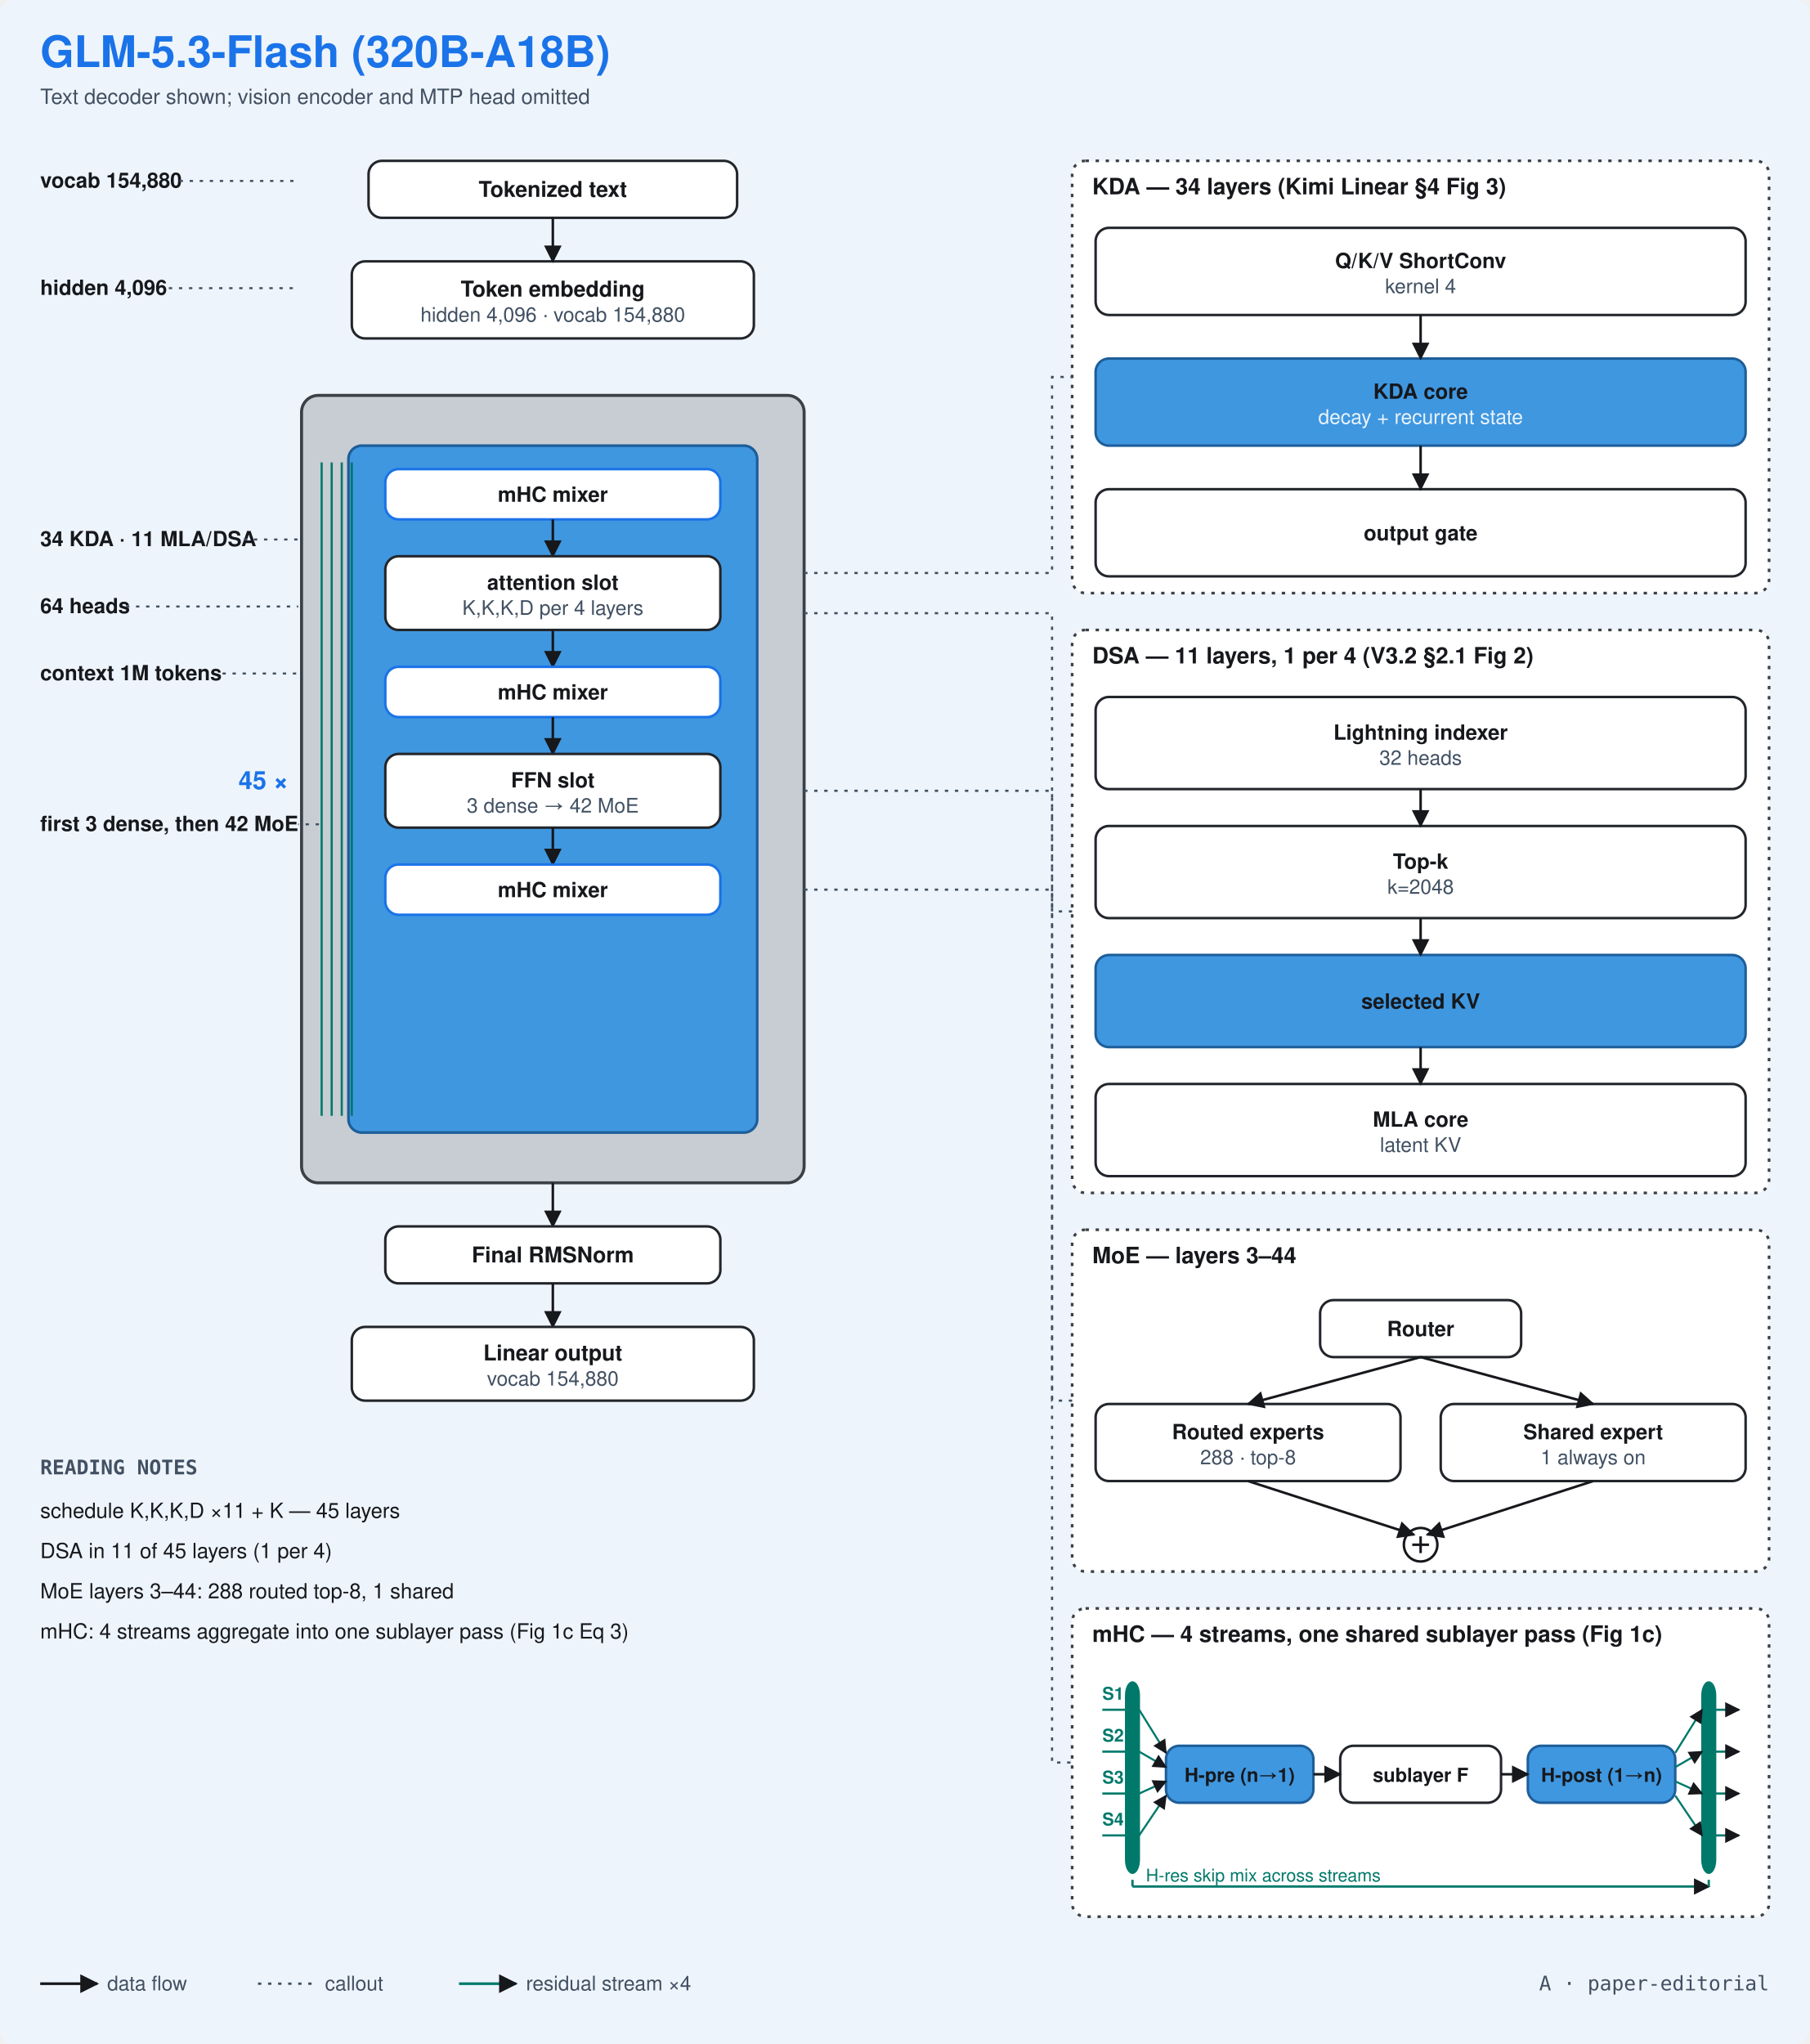
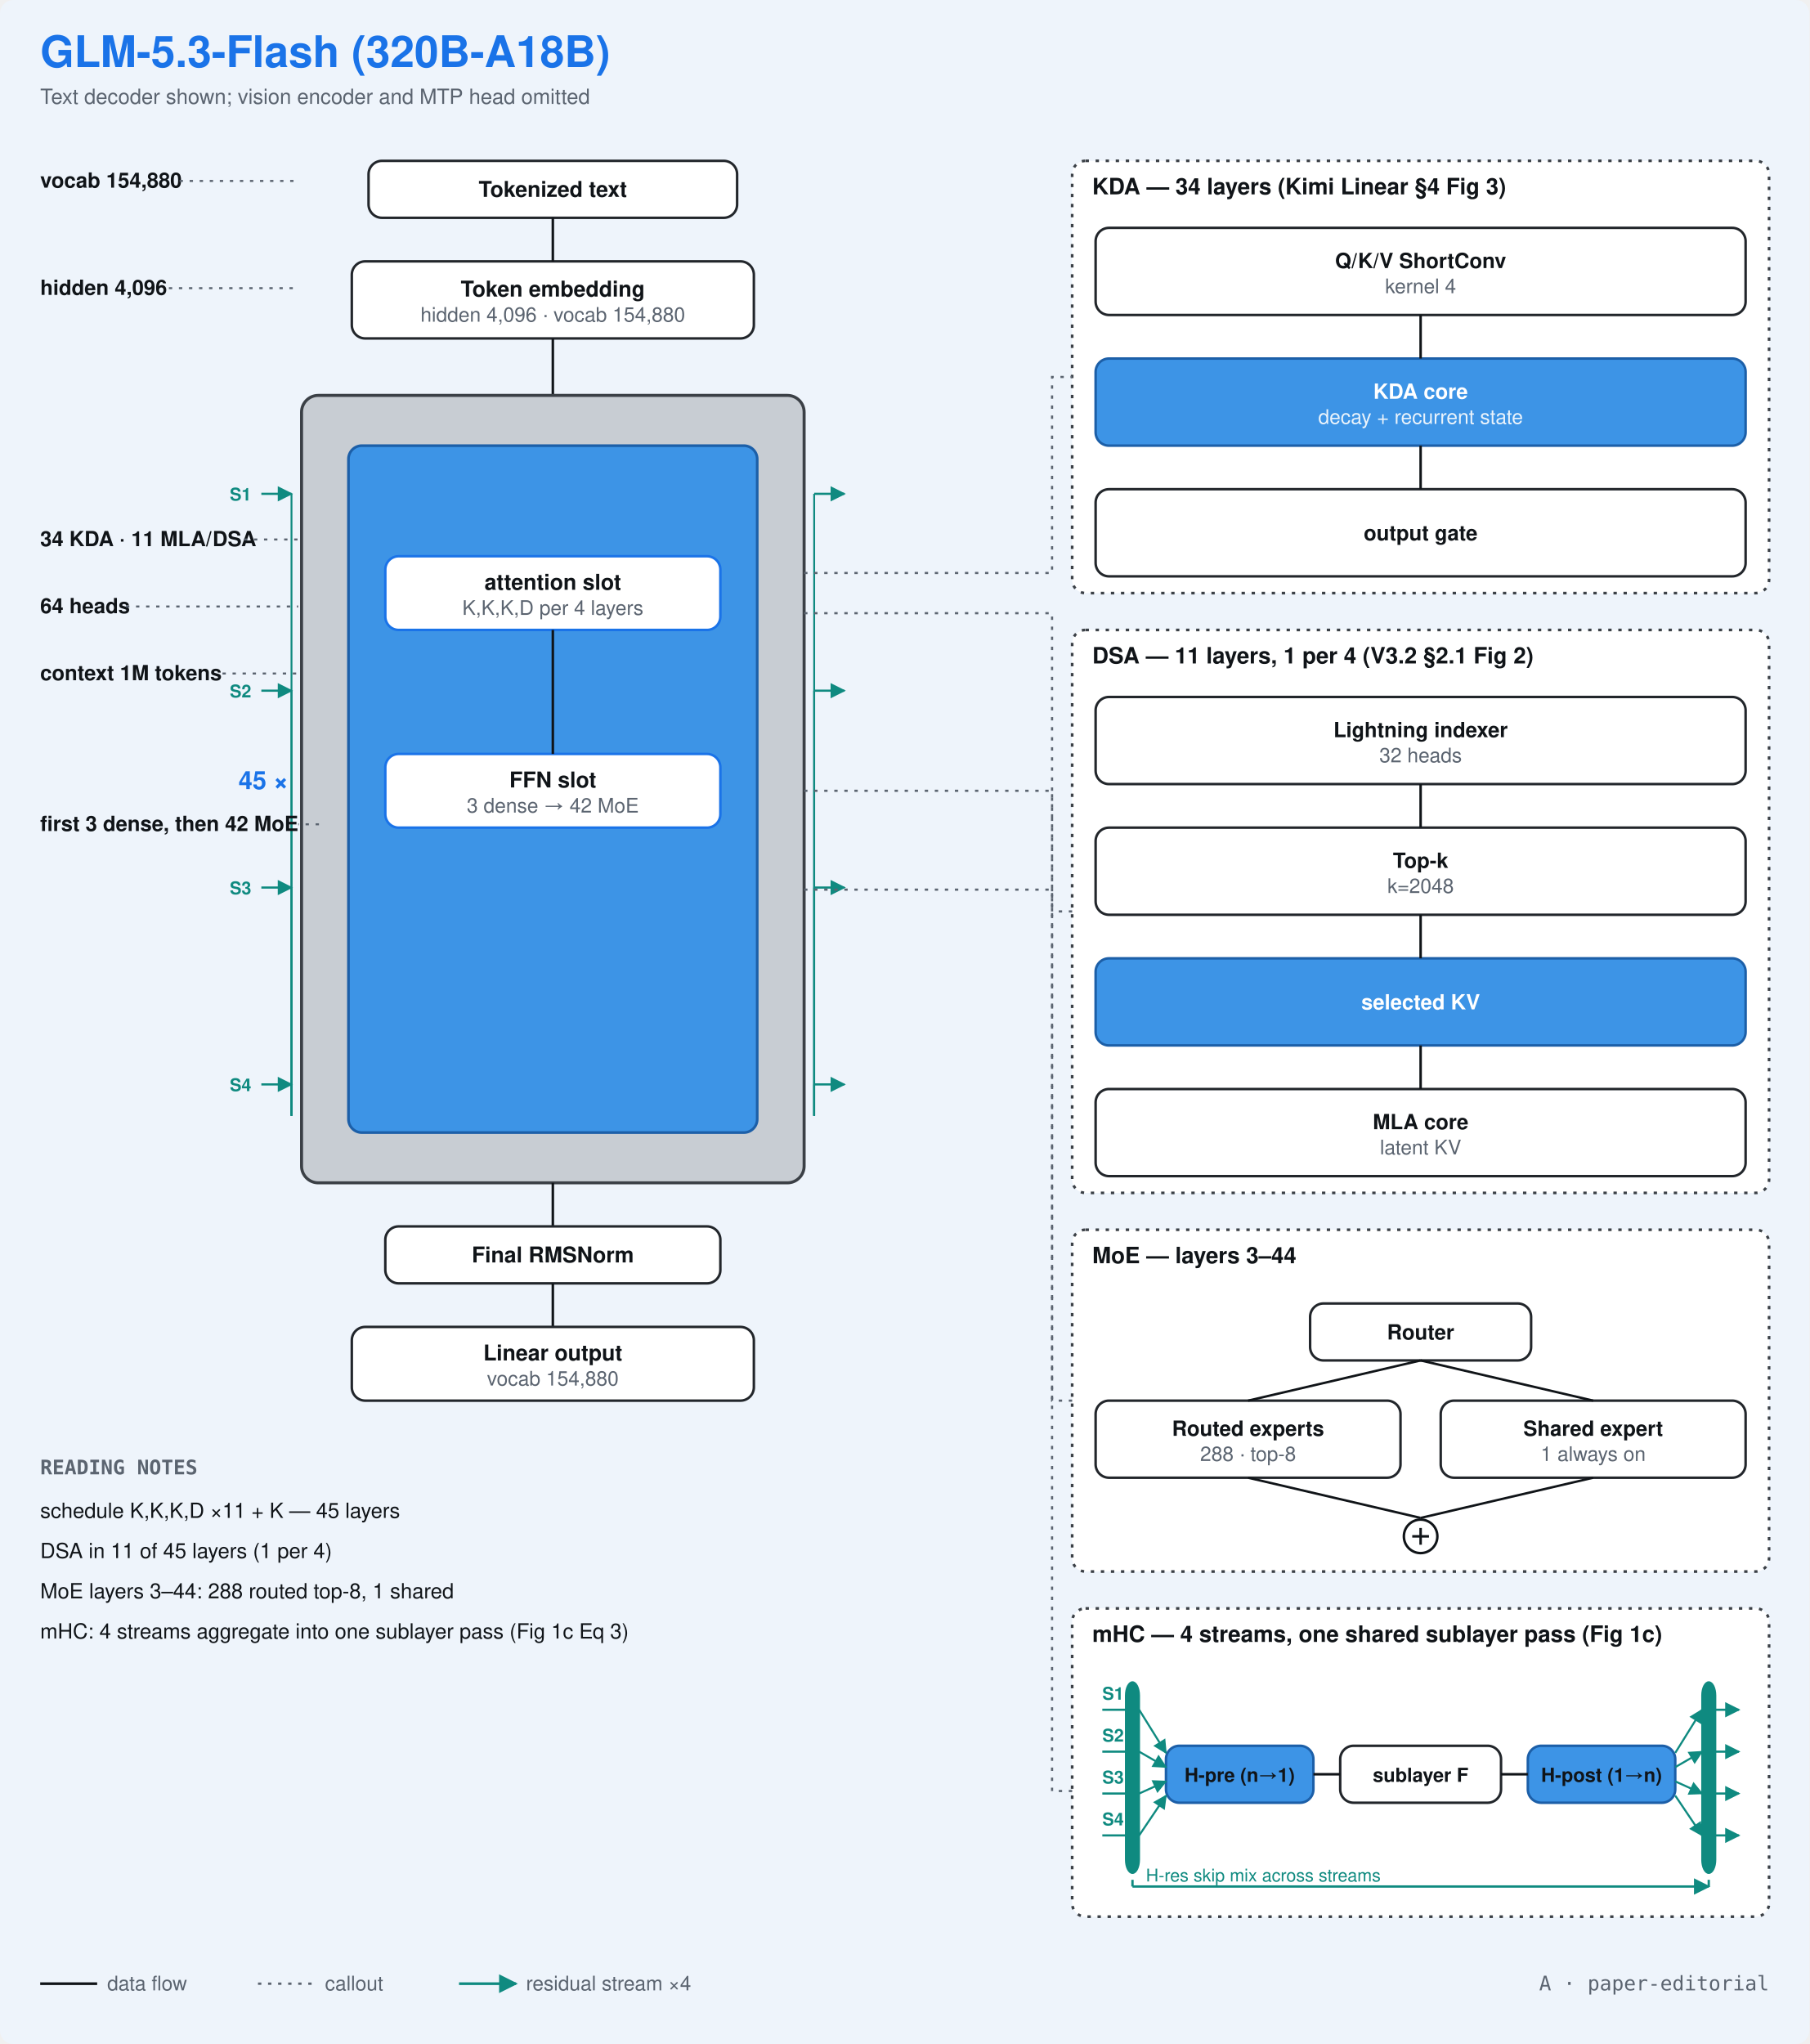
<svg xmlns="http://www.w3.org/2000/svg" viewBox="0 0 1080 1220" font-family="Helvetica, Arial, sans-serif">
  <defs>
    <marker id="ar" viewBox="0 0 10 10" refX="9" refY="5" markerWidth="7" markerHeight="7" orient="auto-start-reverse">
-       <path d="M0,0 L10,5 L0,10 z" fill="#16181c" />
+       <path d="M,0 L10,5 L0,10 z" fill="#101418" />
+     </marker>
+     <marker id="art" viewBox="0 0 10 10" refX="9" refY="5" markerWidth="7" markerHeight="7" orient="auto-start-reverse">
+       <path d="M0,0 L10,5 L0,10 z" fill="#0f8a80" />
    </marker>
  </defs>
  <rect x="0" y="0" width="1080" height="1220" rx="8" fill="#eef4fb" stroke="none" stroke-width="0" />
  <text x="24" y="40" font-size="26" fill="#1a73e8" font-weight="700" text-anchor="start">GLM-5.3-Flash (320B-A18B)</text>
-   <text x="24" y="62" font-size="12.5" fill="#415062" font-weight="400" text-anchor="start">Text decoder shown; vision encoder and MTP head omitted</text>
+   <text x="24" y="62" font-size="12.5" fill="#5b6470" font-weight="400" text-anchor="start">Text decoder shown; vision encoder and MTP head omitted</text>
  <rect x="220" y="96" width="220" height="34" rx="8" fill="#ffffff" stroke="#22262b" stroke-width="1.5" />
-   <text x="330" y="117.5" font-size="13" fill="#16181c" font-weight="600" text-anchor="middle">Tokenized text</text>
+   <text x="330" y="117.5" font-size="13" fill="#101418" font-weight="600" text-anchor="middle">Tokenized text</text>
  <rect x="210" y="156" width="240" height="46" rx="8" fill="#ffffff" stroke="#22262b" stroke-width="1.5" />
-   <text x="330" y="177" font-size="13" fill="#16181c" font-weight="600" text-anchor="middle">Token embedding</text>
-   <text x="330" y="192" font-size="12" fill="#415062" font-weight="400" text-anchor="middle">hidden 4,096 · vocab 154,880</text>
-   <line x1="330" y1="130" x2="330" y2="156" stroke="#16181c" stroke-width="1.5" marker-end="url(#ar)" />
+   <text x="330" y="177" font-size="13" fill="#101418" font-weight="600" text-anchor="middle">Token embedding</text>
+   <text x="330" y="192" font-size="12" fill="#5b6470" font-weight="400" text-anchor="middle">hidden 4,096 · vocab 154,880</text>
+   <line x1="330" y1="130" x2="330" y2="156" stroke="#101418" stroke-width="1.5" marker-end="url(#ar)" />
+   <line x1="330" y1="202" x2="330" y2="236" stroke="#101418" stroke-width="1.5" marker-end="url(#ar)" />
  <rect x="180" y="236" width="300" height="470" rx="10" fill="#c8cdd3" stroke="#3b4046" stroke-width="1.8" />
-   <rect x="208" y="266" width="244" height="410" rx="8" fill="#3f97e0" stroke="#1d5e99" stroke-width="1.6" />
+   <rect x="208" y="266" width="244" height="410" rx="8" fill="#3d94e6" stroke="#1c5fa8" stroke-width="1.6" />
  <text x="172" y="471" font-size="15" fill="#1a73e8" font-weight="700" text-anchor="end">45 ×</text>
-   <rect x="230" y="280" width="200" height="30" rx="8" fill="#ffffff" stroke="#1a73e8" stroke-width="1.5" />
-   <text x="330" y="299.5" font-size="12.5" fill="#16181c" font-weight="600" text-anchor="middle">mHC mixer</text>
-   <line x1="330" y1="310" x2="330" y2="332" stroke="#16181c" stroke-width="1.5" marker-end="url(#ar)" />
-   <rect x="230" y="332" width="200" height="44" rx="8" fill="#ffffff" stroke="#22262b" stroke-width="1.5" />
-   <text x="330" y="352" font-size="12.5" fill="#16181c" font-weight="600" text-anchor="middle">attention slot</text>
-   <text x="330" y="367" font-size="12" fill="#415062" font-weight="400" text-anchor="middle">K,K,K,D per 4 layers</text>
-   <line x1="330" y1="376" x2="330" y2="398" stroke="#16181c" stroke-width="1.5" marker-end="url(#ar)" />
-   <rect x="230" y="398" width="200" height="30" rx="8" fill="#ffffff" stroke="#1a73e8" stroke-width="1.5" />
-   <text x="330" y="417.5" font-size="12.5" fill="#16181c" font-weight="600" text-anchor="middle">mHC mixer</text>
-   <line x1="330" y1="428" x2="330" y2="450" stroke="#16181c" stroke-width="1.5" marker-end="url(#ar)" />
-   <rect x="230" y="450" width="200" height="44" rx="8" fill="#ffffff" stroke="#22262b" stroke-width="1.5" />
-   <text x="330" y="470" font-size="12.5" fill="#16181c" font-weight="600" text-anchor="middle">FFN slot</text>
-   <text x="330" y="485" font-size="12" fill="#415062" font-weight="400" text-anchor="middle">3 dense → 42 MoE</text>
-   <line x1="330" y1="494" x2="330" y2="516" stroke="#16181c" stroke-width="1.5" marker-end="url(#ar)" />
-   <rect x="230" y="516" width="200" height="30" rx="8" fill="#ffffff" stroke="#1a73e8" stroke-width="1.5" />
-   <text x="330" y="535.5" font-size="12.5" fill="#16181c" font-weight="600" text-anchor="middle">mHC mixer</text>
-   <line x1="192" y1="276" x2="192" y2="666" stroke="#00796b" stroke-width="1.3" />
-   <line x1="198" y1="276" x2="198" y2="666" stroke="#00796b" stroke-width="1.3" />
-   <line x1="204" y1="276" x2="204" y2="666" stroke="#00796b" stroke-width="1.3" />
-   <line x1="210" y1="276" x2="210" y2="666" stroke="#00796b" stroke-width="1.3" />
-   <line x1="330" y1="706" x2="330" y2="732" stroke="#16181c" stroke-width="1.5" marker-end="url(#ar)" />
+   <rect x="230" y="332" width="200" height="44" rx="8" fill="#ffffff" stroke="#1a73e8" stroke-width="1.5" />
+   <text x="330" y="352" font-size="13" fill="#101418" font-weight="600" text-anchor="middle">attention slot</text>
+   <text x="330" y="367" font-size="12" fill="#5b6470" font-weight="400" text-anchor="middle">K,K,K,D per 4 layers</text>
+   <rect x="230" y="450" width="200" height="44" rx="8" fill="#ffffff" stroke="#1a73e8" stroke-width="1.5" />
+   <text x="330" y="470" font-size="13" fill="#101418" font-weight="600" text-anchor="middle">FFN slot</text>
+   <text x="330" y="485" font-size="12" fill="#5b6470" font-weight="400" text-anchor="middle">3 dense → 42 MoE</text>
+   <line x1="330" y1="376" x2="330" y2="450" stroke="#101418" stroke-width="1.5" marker-end="url(#ar)" />
+   <line x1="330" y1="706" x2="330" y2="732" stroke="#101418" stroke-width="1.5" marker-end="url(#ar)" />
  <rect x="230" y="732" width="200" height="34" rx="8" fill="#ffffff" stroke="#22262b" stroke-width="1.5" />
-   <text x="330" y="753.5" font-size="13" fill="#16181c" font-weight="600" text-anchor="middle">Final RMSNorm</text>
-   <line x1="330" y1="766" x2="330" y2="792" stroke="#16181c" stroke-width="1.5" marker-end="url(#ar)" />
+   <text x="330" y="753.5" font-size="13" fill="#101418" font-weight="600" text-anchor="middle">Final RMSNorm</text>
+   <line x1="330" y1="766" x2="330" y2="792" stroke="#101418" stroke-width="1.5" marker-end="url(#ar)" />
  <rect x="210" y="792" width="240" height="44" rx="8" fill="#ffffff" stroke="#22262b" stroke-width="1.5" />
-   <text x="330" y="812" font-size="13" fill="#16181c" font-weight="600" text-anchor="middle">Linear output</text>
-   <text x="330" y="827" font-size="12" fill="#415062" font-weight="400" text-anchor="middle">vocab 154,880</text>
+   <text x="330" y="812" font-size="13" fill="#101418" font-weight="600" text-anchor="middle">Linear output</text>
+   <text x="330" y="827" font-size="12" fill="#5b6470" font-weight="400" text-anchor="middle">vocab 154,880</text>
+   <line x1="156" y1="294.75" x2="174" y2="294.75" stroke="#0f8a80" stroke-width="1.3" marker-end="url(#art)" />
+   <text x="150" y="298.75" font-size="10.5" fill="#0f8a80" font-weight="600" text-anchor="end">S1</text>
+   <line x1="486" y1="294.75" x2="504" y2="294.75" stroke="#0f8a80" stroke-width="1.3" marker-end="url(#art)" />
+   <line x1="174" y1="294.75" x2="174" y2="666" stroke="#0f8a80" stroke-width="1.1" />
+   <line x1="486" y1="294.75" x2="486" y2="666" stroke="#0f8a80" stroke-width="1.1" />
+   <line x1="156" y1="412.25" x2="174" y2="412.25" stroke="#0f8a80" stroke-width="1.3" marker-end="url(#art)" />
+   <text x="150" y="416.25" font-size="10.5" fill="#0f8a80" font-weight="600" text-anchor="end">S2</text>
+   <line x1="486" y1="412.25" x2="504" y2="412.25" stroke="#0f8a80" stroke-width="1.3" marker-end="url(#art)" />
+   <line x1="174" y1="412.25" x2="174" y2="666" stroke="#0f8a80" stroke-width="1.1" />
+   <line x1="486" y1="412.25" x2="486" y2="666" stroke="#0f8a80" stroke-width="1.1" />
+   <line x1="156" y1="529.75" x2="174" y2="529.75" stroke="#0f8a80" stroke-width="1.3" marker-end="url(#art)" />
+   <text x="150" y="533.75" font-size="10.5" fill="#0f8a80" font-weight="600" text-anchor="end">S3</text>
+   <line x1="486" y1="529.75" x2="504" y2="529.75" stroke="#0f8a80" stroke-width="1.3" marker-end="url(#art)" />
+   <line x1="174" y1="529.75" x2="174" y2="666" stroke="#0f8a80" stroke-width="1.1" />
+   <line x1="486" y1="529.75" x2="486" y2="666" stroke="#0f8a80" stroke-width="1.1" />
+   <line x1="156" y1="647.25" x2="174" y2="647.25" stroke="#0f8a80" stroke-width="1.3" marker-end="url(#art)" />
+   <text x="150" y="651.25" font-size="10.5" fill="#0f8a80" font-weight="600" text-anchor="end">S4</text>
+   <line x1="486" y1="647.25" x2="504" y2="647.25" stroke="#0f8a80" stroke-width="1.3" marker-end="url(#art)" />
+   <line x1="174" y1="647.25" x2="174" y2="666" stroke="#0f8a80" stroke-width="1.1" />
+   <line x1="486" y1="647.25" x2="486" y2="666" stroke="#0f8a80" stroke-width="1.1" />
  <rect x="640" y="96" width="416" height="258" rx="8" fill="#ffffff" stroke="#3b4046" stroke-width="1.6" stroke-dasharray="2 4" />
-   <text x="652" y="116" font-size="13.5" fill="#16181c" font-weight="700" text-anchor="start">KDA — 34 layers (Kimi Linear §4 Fig 3)</text>
+   <text x="652" y="116" font-size="13.5" fill="#101418" font-weight="700" text-anchor="start">KDA — 34 layers (Kimi Linear §4 Fig 3)</text>
  <rect x="654" y="136" width="388" height="52" rx="8" fill="#ffffff" stroke="#22262b" stroke-width="1.5" />
-   <text x="848" y="160" font-size="12.5" fill="#16181c" font-weight="600" text-anchor="middle">Q/K/V ShortConv</text>
-   <text x="848" y="175" font-size="12" fill="#415062" font-weight="400" text-anchor="middle">kernel 4</text>
-   <rect x="654" y="214" width="388" height="52" rx="8" fill="#3f97e0" stroke="#1d5e99" stroke-width="1.5" />
-   <text x="848" y="238" font-size="12.5" fill="#16181c" font-weight="600" text-anchor="middle">KDA core</text>
+   <text x="848" y="160" font-size="12.5" fill="#101418" font-weight="600" text-anchor="middle">Q/K/V ShortConv</text>
+   <text x="848" y="175" font-size="12" fill="#5b6470" font-weight="400" text-anchor="middle">kernel 4</text>
+   <rect x="654" y="214" width="388" height="52" rx="8" fill="#3d94e6" stroke="#1c5fa8" stroke-width="1.5" />
+   <text x="848" y="238" font-size="12.5" fill="#ffffff" font-weight="600" text-anchor="middle">KDA core</text>
  <text x="848" y="253" font-size="12" fill="#eaf3fb" font-weight="400" text-anchor="middle">decay + recurrent state</text>
  <rect x="654" y="292" width="388" height="52" rx="8" fill="#ffffff" stroke="#22262b" stroke-width="1.5" />
-   <text x="848" y="322.5" font-size="12.5" fill="#16181c" font-weight="600" text-anchor="middle">output gate</text>
-   <line x1="848" y1="188" x2="848" y2="214" stroke="#16181c" stroke-width="1.5" marker-end="url(#ar)" />
-   <line x1="848" y1="266" x2="848" y2="292" stroke="#16181c" stroke-width="1.5" marker-end="url(#ar)" />
-   <polyline points="480,342 628,342 628,225 640,225" fill="none" stroke="#415062" stroke-width="1.3" stroke-dasharray="2 4" />
+   <text x="848" y="322.5" font-size="12.5" fill="#101418" font-weight="600" text-anchor="middle">output gate</text>
+   <line x1="848" y1="188" x2="848" y2="214" stroke="#101418" stroke-width="1.5" marker-end="url(#ar)" />
+   <line x1="848" y1="266" x2="848" y2="292" stroke="#101418" stroke-width="1.5" marker-end="url(#ar)" />
+   <polyline points="480,342 628,342 628,225 640,225" fill="none" stroke="#5b6470" stroke-width="1.3" stroke-dasharray="2 4" />
  <rect x="640" y="376" width="416" height="336" rx="8" fill="#ffffff" stroke="#3b4046" stroke-width="1.6" stroke-dasharray="2 4" />
-   <text x="652" y="396" font-size="13.5" fill="#16181c" font-weight="700" text-anchor="start">DSA — 11 layers, 1 per 4 (V3.2 §2.1 Fig 2)</text>
-   <rect x="654" y="416" width="388" height="55" rx="8" fill="#ffffff" stroke="#22262b" stroke-width="1.5" />
-   <text x="848" y="441.5" font-size="12.5" fill="#16181c" font-weight="600" text-anchor="middle">Lightning indexer</text>
-   <text x="848" y="456.5" font-size="12" fill="#415062" font-weight="400" text-anchor="middle">32 heads</text>
-   <rect x="654" y="493" width="388" height="55" rx="8" fill="#ffffff" stroke="#22262b" stroke-width="1.5" />
-   <text x="848" y="518.5" font-size="12.5" fill="#16181c" font-weight="600" text-anchor="middle">Top-k</text>
-   <text x="848" y="533.5" font-size="12" fill="#415062" font-weight="400" text-anchor="middle">k=2048</text>
-   <rect x="654" y="570" width="388" height="55" rx="8" fill="#3f97e0" stroke="#1d5e99" stroke-width="1.5" />
-   <text x="848" y="602" font-size="12.5" fill="#16181c" font-weight="600" text-anchor="middle">selected KV</text>
-   <rect x="654" y="647" width="388" height="55" rx="8" fill="#ffffff" stroke="#22262b" stroke-width="1.5" />
-   <text x="848" y="672.5" font-size="12.5" fill="#16181c" font-weight="600" text-anchor="middle">MLA core</text>
-   <text x="848" y="687.5" font-size="12" fill="#415062" font-weight="400" text-anchor="middle">latent KV</text>
-   <line x1="848" y1="471" x2="848" y2="493" stroke="#16181c" stroke-width="1.5" marker-end="url(#ar)" />
-   <line x1="848" y1="548" x2="848" y2="570" stroke="#16181c" stroke-width="1.5" marker-end="url(#ar)" />
-   <line x1="848" y1="625" x2="848" y2="647" stroke="#16181c" stroke-width="1.5" marker-end="url(#ar)" />
-   <polyline points="480,366 628,366 628,544 640,544" fill="none" stroke="#415062" stroke-width="1.3" stroke-dasharray="2 4" />
+   <text x="652" y="396" font-size="13.5" fill="#101418" font-weight="700" text-anchor="start">DSA — 11 layers, 1 per 4 (V3.2 §2.1 Fig 2)</text>
+   <rect x="654" y="416" width="388" height="52" rx="8" fill="#ffffff" stroke="#22262b" stroke-width="1.5" />
+   <text x="848" y="440" font-size="12.5" fill="#101418" font-weight="600" text-anchor="middle">Lightning indexer</text>
+   <text x="848" y="455" font-size="12" fill="#5b6470" font-weight="400" text-anchor="middle">32 heads</text>
+   <rect x="654" y="494" width="388" height="52" rx="8" fill="#ffffff" stroke="#22262b" stroke-width="1.5" />
+   <text x="848" y="518" font-size="12.5" fill="#101418" font-weight="600" text-anchor="middle">Top-k</text>
+   <text x="848" y="533" font-size="12" fill="#5b6470" font-weight="400" text-anchor="middle">k=2048</text>
+   <rect x="654" y="572" width="388" height="52" rx="8" fill="#3d94e6" stroke="#1c5fa8" stroke-width="1.5" />
+   <text x="848" y="602.5" font-size="12.5" fill="#ffffff" font-weight="600" text-anchor="middle">selected KV</text>
+   <rect x="654" y="650" width="388" height="52" rx="8" fill="#ffffff" stroke="#22262b" stroke-width="1.5" />
+   <text x="848" y="674" font-size="12.5" fill="#101418" font-weight="600" text-anchor="middle">MLA core</text>
+   <text x="848" y="689" font-size="12" fill="#5b6470" font-weight="400" text-anchor="middle">latent KV</text>
+   <line x1="848" y1="468" x2="848" y2="494" stroke="#101418" stroke-width="1.5" marker-end="url(#ar)" />
+   <line x1="848" y1="546" x2="848" y2="572" stroke="#101418" stroke-width="1.5" marker-end="url(#ar)" />
+   <line x1="848" y1="624" x2="848" y2="650" stroke="#101418" stroke-width="1.5" marker-end="url(#ar)" />
+   <polyline points="480,366 628,366 628,544 640,544" fill="none" stroke="#5b6470" stroke-width="1.3" stroke-dasharray="2 4" />
  <rect x="640" y="734" width="416" height="204" rx="8" fill="#ffffff" stroke="#3b4046" stroke-width="1.6" stroke-dasharray="2 4" />
-   <text x="652" y="754" font-size="13.5" fill="#16181c" font-weight="700" text-anchor="start">MoE — layers 3–44</text>
-   <rect x="788" y="776" width="120" height="34" rx="8" fill="#ffffff" stroke="#22262b" stroke-width="1.5" />
-   <text x="848" y="797.5" font-size="12.5" fill="#16181c" font-weight="600" text-anchor="middle">Router</text>
-   <rect x="654" y="838" width="182" height="46" rx="8" fill="#ffffff" stroke="#22262b" stroke-width="1.5" />
-   <text x="745" y="859" font-size="12.5" fill="#16181c" font-weight="600" text-anchor="middle">Routed experts</text>
-   <text x="745" y="874" font-size="12" fill="#415062" font-weight="400" text-anchor="middle">288 · top-8</text>
-   <rect x="860" y="838" width="182" height="46" rx="8" fill="#ffffff" stroke="#22262b" stroke-width="1.5" />
-   <text x="951" y="859" font-size="12.5" fill="#16181c" font-weight="600" text-anchor="middle">Shared expert</text>
-   <text x="951" y="874" font-size="12" fill="#415062" font-weight="400" text-anchor="middle">1 always on</text>
-   <circle cx="848" cy="922" r="10" fill="#ffffff" stroke="#16181c" stroke-width="1.5" />
-   <line x1="843" y1="922" x2="853" y2="922" stroke="#16181c" stroke-width="1.5" />
-   <line x1="848" y1="917" x2="848" y2="927" stroke="#16181c" stroke-width="1.5" />
-   <line x1="848" y1="810" x2="745" y2="838" stroke="#16181c" stroke-width="1.5" marker-end="url(#ar)" />
-   <line x1="848" y1="810" x2="951" y2="838" stroke="#16181c" stroke-width="1.5" marker-end="url(#ar)" />
-   <line x1="745" y1="884" x2="844" y2="916" stroke="#16181c" stroke-width="1.5" marker-end="url(#ar)" />
-   <line x1="951" y1="884" x2="852" y2="916" stroke="#16181c" stroke-width="1.5" marker-end="url(#ar)" />
-   <polyline points="480,472 628,472 628,836 640,836" fill="none" stroke="#415062" stroke-width="1.3" stroke-dasharray="2 4" />
+   <text x="652" y="754" font-size="13.5" fill="#101418" font-weight="700" text-anchor="start">MoE — layers 3–44</text>
+   <rect x="782.04" y="778" width="131.92" height="34" rx="8" fill="#ffffff" stroke="#22262b" stroke-width="1.5" />
+   <text x="848" y="799.5" font-size="12.5" fill="#101418" font-weight="600" text-anchor="middle">Router</text>
+   <rect x="654" y="836" width="182" height="46" rx="8" fill="#ffffff" stroke="#22262b" stroke-width="1.5" />
+   <text x="745" y="857" font-size="12.5" fill="#101418" font-weight="600" text-anchor="middle">Routed experts</text>
+   <text x="745" y="872" font-size="12" fill="#5b6470" font-weight="400" text-anchor="middle">288 · top-8</text>
+   <rect x="860" y="836" width="182" height="46" rx="8" fill="#ffffff" stroke="#22262b" stroke-width="1.5" />
+   <text x="951" y="857" font-size="12.5" fill="#101418" font-weight="600" text-anchor="middle">Shared expert</text>
+   <text x="951" y="872" font-size="12" fill="#5b6470" font-weight="400" text-anchor="middle">1 always on</text>
+   <circle cx="848" cy="917" r="10" fill="#ffffff" stroke="#101418" stroke-width="1.5" />
+   <line x1="843" y1="917" x2="853" y2="917" stroke="#101418" stroke-width="1.5" />
+   <line x1="848" y1="912" x2="848" y2="922" stroke="#101418" stroke-width="1.5" />
+   <line x1="848" y1="812" x2="745" y2="836" stroke="#101418" stroke-width="1.4" marker-end="url(#ar)" />
+   <line x1="848" y1="812" x2="951" y2="836" stroke="#101418" stroke-width="1.4" marker-end="url(#ar)" />
+   <line x1="745" y1="882" x2="848" y2="906" stroke="#101418" stroke-width="1.4" marker-end="url(#ar)" />
+   <line x1="951" y1="882" x2="848" y2="906" stroke="#101418" stroke-width="1.4" marker-end="url(#ar)" />
+   <polyline points="480,472 628,472 628,836 640,836" fill="none" stroke="#5b6470" stroke-width="1.3" stroke-dasharray="2 4" />
  <rect x="640" y="960" width="416" height="184" rx="8" fill="#ffffff" stroke="#3b4046" stroke-width="1.6" stroke-dasharray="2 4" />
-   <text x="652" y="980" font-size="13.5" fill="#16181c" font-weight="700" text-anchor="start">mHC — 4 streams, one shared sublayer pass (Fig 1c)</text>
-   <rect x="672" y="1004" width="8" height="114" rx="8" fill="#00796b" stroke="#00796b" stroke-width="1" />
-   <rect x="1016" y="1004" width="8" height="114" rx="8" fill="#00796b" stroke="#00796b" stroke-width="1" />
-   <line x1="676" y1="1122" x2="676" y2="1126" stroke="#00796b" stroke-width="1.4" />
-   <line x1="676" y1="1126" x2="1020" y2="1126" stroke="#00796b" stroke-width="1.4" marker-end="url(#ar)" />
-   <line x1="1020" y1="1126" x2="1020" y2="1122" stroke="#00796b" stroke-width="1.4" />
-   <text x="684" y="1123" font-size="10.5" fill="#00796b" font-weight="400" text-anchor="start">H-res skip mix across streams</text>
-   <rect x="696" y="1042" width="88" height="34" rx="8" fill="#3f97e0" stroke="#1d5e99" stroke-width="1.5" />
-   <text x="740" y="1063.5" font-size="11.5" fill="#16181c" font-weight="600" text-anchor="middle">H-pre (n→1)</text>
+   <text x="652" y="980" font-size="13.5" fill="#101418" font-weight="700" text-anchor="start">mHC — 4 streams, one shared sublayer pass (Fig 1c)</text>
+   <rect x="672" y="1004" width="8" height="114" rx="8" fill="#0f8a80" stroke="#0f8a80" stroke-width="1" />
+   <rect x="1016" y="1004" width="8" height="114" rx="8" fill="#0f8a80" stroke="#0f8a80" stroke-width="1" />
+   <line x1="676" y1="1122" x2="676" y2="1126" stroke="#0f8a80" stroke-width="1.4" />
+   <line x1="676" y1="1126" x2="1020" y2="1126" stroke="#0f8a80" stroke-width="1.4" marker-end="url(#art)" />
+   <line x1="1020" y1="1126" x2="1020" y2="1122" stroke="#0f8a80" stroke-width="1.4" />
+   <text x="684" y="1123" font-size="10.5" fill="#0f8a80" font-weight="400" text-anchor="start">H-res skip mix across streams</text>
+   <rect x="696" y="1042" width="88" height="34" rx="8" fill="#3d94e6" stroke="#1c5fa8" stroke-width="1.5" />
+   <text x="740" y="1063.5" font-size="11.5" fill="#101418" font-weight="600" text-anchor="middle">H-pre (n→1)</text>
  <rect x="800" y="1042" width="96" height="34" rx="8" fill="#ffffff" stroke="#22262b" stroke-width="1.5" />
-   <text x="848" y="1063.5" font-size="11.5" fill="#16181c" font-weight="600" text-anchor="middle">sublayer F</text>
-   <rect x="912" y="1042" width="88" height="34" rx="8" fill="#3f97e0" stroke="#1d5e99" stroke-width="1.5" />
-   <text x="956" y="1063.5" font-size="11.5" fill="#16181c" font-weight="600" text-anchor="middle">H-post (1→n)</text>
-   <line x1="784" y1="1059" x2="800" y2="1059" stroke="#16181c" stroke-width="1.5" marker-end="url(#ar)" />
-   <line x1="896" y1="1059" x2="912" y2="1059" stroke="#16181c" stroke-width="1.5" marker-end="url(#ar)" />
-   <text x="658" y="1014.5" font-size="10.5" fill="#00796b" font-weight="600" text-anchor="start">S1</text>
-   <line x1="658" y1="1020.5" x2="672" y2="1020.5" stroke="#00796b" stroke-width="1.3" />
-   <line x1="680" y1="1020.5" x2="696" y2="1046.25" stroke="#00796b" stroke-width="1.2" marker-end="url(#ar)" />
-   <line x1="1000" y1="1046.25" x2="1016" y2="1020.5" stroke="#00796b" stroke-width="1.2" marker-end="url(#ar)" />
-   <line x1="1024" y1="1020.5" x2="1038" y2="1020.5" stroke="#00796b" stroke-width="1.3" marker-end="url(#ar)" />
-   <text x="658" y="1039.5" font-size="10.5" fill="#00796b" font-weight="600" text-anchor="start">S2</text>
-   <line x1="658" y1="1045.5" x2="672" y2="1045.5" stroke="#00796b" stroke-width="1.3" />
-   <line x1="680" y1="1045.5" x2="696" y2="1054.75" stroke="#00796b" stroke-width="1.2" marker-end="url(#ar)" />
-   <line x1="1000" y1="1054.75" x2="1016" y2="1045.5" stroke="#00796b" stroke-width="1.2" marker-end="url(#ar)" />
-   <line x1="1024" y1="1045.5" x2="1038" y2="1045.5" stroke="#00796b" stroke-width="1.3" marker-end="url(#ar)" />
-   <text x="658" y="1064.5" font-size="10.5" fill="#00796b" font-weight="600" text-anchor="start">S3</text>
-   <line x1="658" y1="1070.5" x2="672" y2="1070.5" stroke="#00796b" stroke-width="1.3" />
-   <line x1="680" y1="1070.5" x2="696" y2="1063.25" stroke="#00796b" stroke-width="1.2" marker-end="url(#ar)" />
-   <line x1="1000" y1="1063.25" x2="1016" y2="1070.5" stroke="#00796b" stroke-width="1.2" marker-end="url(#ar)" />
-   <line x1="1024" y1="1070.5" x2="1038" y2="1070.5" stroke="#00796b" stroke-width="1.3" marker-end="url(#ar)" />
-   <text x="658" y="1089.5" font-size="10.5" fill="#00796b" font-weight="600" text-anchor="start">S4</text>
-   <line x1="658" y1="1095.5" x2="672" y2="1095.5" stroke="#00796b" stroke-width="1.3" />
-   <line x1="680" y1="1095.5" x2="696" y2="1071.75" stroke="#00796b" stroke-width="1.2" marker-end="url(#ar)" />
-   <line x1="1000" y1="1071.75" x2="1016" y2="1095.5" stroke="#00796b" stroke-width="1.2" marker-end="url(#ar)" />
-   <line x1="1024" y1="1095.5" x2="1038" y2="1095.5" stroke="#00796b" stroke-width="1.3" marker-end="url(#ar)" />
-   <polyline points="480,531 628,531 628,1052 640,1052" fill="none" stroke="#415062" stroke-width="1.3" stroke-dasharray="2 4" />
-   <text x="24" y="112" font-size="12.5" fill="#16181c" font-weight="600" text-anchor="start">vocab 154,880</text>
-   <line x1="107.2" y1="108" x2="178" y2="108" stroke="#415062" stroke-width="1.2" stroke-dasharray="2 4" />
-   <text x="24" y="176" font-size="12.5" fill="#16181c" font-weight="600" text-anchor="start">hidden 4,096</text>
-   <line x1="100.8" y1="172" x2="178" y2="172" stroke="#415062" stroke-width="1.2" stroke-dasharray="2 4" />
-   <text x="24" y="326" font-size="12.5" fill="#16181c" font-weight="600" text-anchor="start">34 KDA · 11 MLA/DSA</text>
-   <line x1="145.6" y1="322" x2="178" y2="322" stroke="#415062" stroke-width="1.2" stroke-dasharray="2 4" />
-   <text x="24" y="366" font-size="12.5" fill="#16181c" font-weight="600" text-anchor="start">64 heads</text>
-   <line x1="75.2" y1="362" x2="178" y2="362" stroke="#415062" stroke-width="1.2" stroke-dasharray="2 4" />
-   <text x="24" y="406" font-size="12.5" fill="#16181c" font-weight="600" text-anchor="start">context 1M tokens</text>
-   <line x1="132.8" y1="402" x2="178" y2="402" stroke="#415062" stroke-width="1.2" stroke-dasharray="2 4" />
-   <text x="24" y="496" font-size="12.5" fill="#16181c" font-weight="600" text-anchor="start">first 3 dense, then 42 MoE</text>
-   <line x1="190.4" y1="492" x2="178" y2="492" stroke="#415062" stroke-width="1.2" stroke-dasharray="2 4" />
-   <text x="24" y="880" font-size="12" fill="#415062" font-weight="700" text-anchor="start" font-family="monospace">READING NOTES</text>
-   <text x="24" y="906" font-size="12.5" fill="#16181c" font-weight="400" text-anchor="start">schedule K,K,K,D ×11 + K — 45 layers</text>
-   <text x="24" y="930" font-size="12.5" fill="#16181c" font-weight="400" text-anchor="start">DSA in 11 of 45 layers (1 per 4)</text>
-   <text x="24" y="954" font-size="12.5" fill="#16181c" font-weight="400" text-anchor="start">MoE layers 3–44: 288 routed top-8, 1 shared</text>
-   <text x="24" y="978" font-size="12.5" fill="#16181c" font-weight="400" text-anchor="start">mHC: 4 streams aggregate into one sublayer pass (Fig 1c Eq 3)</text>
-   <line x1="24" y1="1184" x2="58" y2="1184" stroke="#16181c" stroke-width="1.6" marker-end="url(#ar)" />
-   <text x="64" y="1188" font-size="12" fill="#415062" font-weight="400" text-anchor="start">data flow</text>
-   <line x1="154" y1="1184" x2="188" y2="1184" stroke="#415062" stroke-width="1.4" stroke-dasharray="2 4" />
-   <text x="194" y="1188" font-size="12" fill="#415062" font-weight="400" text-anchor="start">callout</text>
-   <line x1="274" y1="1184" x2="308" y2="1184" stroke="#00796b" stroke-width="1.6" marker-end="url(#ar)" />
-   <text x="314" y="1188" font-size="12" fill="#415062" font-weight="400" text-anchor="start">residual stream ×4</text>
-   <text x="1056" y="1188" font-size="12" fill="#415062" font-weight="400" text-anchor="end" font-family="monospace">A · paper-editorial</text>
+   <text x="848" y="1063.5" font-size="11.5" fill="#101418" font-weight="600" text-anchor="middle">sublayer F</text>
+   <rect x="912" y="1042" width="88" height="34" rx="8" fill="#3d94e6" stroke="#1c5fa8" stroke-width="1.5" />
+   <text x="956" y="1063.5" font-size="11.5" fill="#101418" font-weight="600" text-anchor="middle">H-post (1→n)</text>
+   <line x1="784" y1="1059" x2="800" y2="1059" stroke="#101418" stroke-width="1.5" marker-end="url(#ar)" />
+   <line x1="896" y1="1059" x2="912" y2="1059" stroke="#101418" stroke-width="1.5" marker-end="url(#ar)" />
+   <text x="658" y="1014.5" font-size="10.5" fill="#0f8a80" font-weight="600" text-anchor="start">S1</text>
+   <line x1="658" y1="1020.5" x2="672" y2="1020.5" stroke="#0f8a80" stroke-width="1.3" />
+   <line x1="680" y1="1020.5" x2="696" y2="1046.25" stroke="#0f8a80" stroke-width="1.2" marker-end="url(#art)" />
+   <line x1="1000" y1="1046.25" x2="1016" y2="1020.5" stroke="#0f8a80" stroke-width="1.2" marker-end="url(#art)" />
+   <line x1="1024" y1="1020.5" x2="1038" y2="1020.5" stroke="#0f8a80" stroke-width="1.3" marker-end="url(#art)" />
+   <text x="658" y="1039.5" font-size="10.5" fill="#0f8a80" font-weight="600" text-anchor="start">S2</text>
+   <line x1="658" y1="1045.5" x2="672" y2="1045.5" stroke="#0f8a80" stroke-width="1.3" />
+   <line x1="680" y1="1045.5" x2="696" y2="1054.75" stroke="#0f8a80" stroke-width="1.2" marker-end="url(#art)" />
+   <line x1="1000" y1="1054.75" x2="1016" y2="1045.5" stroke="#0f8a80" stroke-width="1.2" marker-end="url(#art)" />
+   <line x1="1024" y1="1045.5" x2="1038" y2="1045.5" stroke="#0f8a80" stroke-width="1.3" marker-end="url(#art)" />
+   <text x="658" y="1064.5" font-size="10.5" fill="#0f8a80" font-weight="600" text-anchor="start">S3</text>
+   <line x1="658" y1="1070.5" x2="672" y2="1070.5" stroke="#0f8a80" stroke-width="1.3" />
+   <line x1="680" y1="1070.5" x2="696" y2="1063.25" stroke="#0f8a80" stroke-width="1.2" marker-end="url(#art)" />
+   <line x1="1000" y1="1063.25" x2="1016" y2="1070.5" stroke="#0f8a80" stroke-width="1.2" marker-end="url(#art)" />
+   <line x1="1024" y1="1070.5" x2="1038" y2="1070.5" stroke="#0f8a80" stroke-width="1.3" marker-end="url(#art)" />
+   <text x="658" y="1089.5" font-size="10.5" fill="#0f8a80" font-weight="600" text-anchor="start">S4</text>
+   <line x1="658" y1="1095.5" x2="672" y2="1095.5" stroke="#0f8a80" stroke-width="1.3" />
+   <line x1="680" y1="1095.5" x2="696" y2="1071.75" stroke="#0f8a80" stroke-width="1.2" marker-end="url(#art)" />
+   <line x1="1000" y1="1071.75" x2="1016" y2="1095.5" stroke="#0f8a80" stroke-width="1.2" marker-end="url(#art)" />
+   <line x1="1024" y1="1095.5" x2="1038" y2="1095.5" stroke="#0f8a80" stroke-width="1.3" marker-end="url(#art)" />
+   <polyline points="480,531 628,531 628,1069 640,1069" fill="none" stroke="#5b6470" stroke-width="1.3" stroke-dasharray="2 4" />
+   <text x="24" y="112" font-size="12.5" fill="#101418" font-weight="600" text-anchor="start">vocab 154,880</text>
+   <line x1="107.2" y1="108" x2="178" y2="108" stroke="#5b6470" stroke-width="1.2" stroke-dasharray="2 4" />
+   <text x="24" y="176" font-size="12.5" fill="#101418" font-weight="600" text-anchor="start">hidden 4,096</text>
+   <line x1="100.8" y1="172" x2="178" y2="172" stroke="#5b6470" stroke-width="1.2" stroke-dasharray="2 4" />
+   <text x="24" y="326" font-size="12.5" fill="#101418" font-weight="600" text-anchor="start">34 KDA · 11 MLA/DSA</text>
+   <line x1="145.6" y1="322" x2="178" y2="322" stroke="#5b6470" stroke-width="1.2" stroke-dasharray="2 4" />
+   <text x="24" y="366" font-size="12.5" fill="#101418" font-weight="600" text-anchor="start">64 heads</text>
+   <line x1="75.2" y1="362" x2="178" y2="362" stroke="#5b6470" stroke-width="1.2" stroke-dasharray="2 4" />
+   <text x="24" y="406" font-size="12.5" fill="#101418" font-weight="600" text-anchor="start">context 1M tokens</text>
+   <line x1="132.8" y1="402" x2="178" y2="402" stroke="#5b6470" stroke-width="1.2" stroke-dasharray="2 4" />
+   <text x="24" y="496" font-size="12.5" fill="#101418" font-weight="600" text-anchor="start">first 3 dense, then 42 MoE</text>
+   <line x1="190.4" y1="492" x2="178" y2="492" stroke="#5b6470" stroke-width="1.2" stroke-dasharray="2 4" />
+   <text x="24" y="880" font-size="12" fill="#5b6470" font-weight="700" text-anchor="start" font-family="ui-monospace, monospace">READING NOTES</text>
+   <text x="24" y="906" font-size="12.5" fill="#101418" font-weight="400" text-anchor="start">schedule K,K,K,D ×11 + K — 45 layers</text>
+   <text x="24" y="930" font-size="12.5" fill="#101418" font-weight="400" text-anchor="start">DSA in 11 of 45 layers (1 per 4)</text>
+   <text x="24" y="954" font-size="12.5" fill="#101418" font-weight="400" text-anchor="start">MoE layers 3–44: 288 routed top-8, 1 shared</text>
+   <text x="24" y="978" font-size="12.5" fill="#101418" font-weight="400" text-anchor="start">mHC: 4 streams aggregate into one sublayer pass (Fig 1c Eq 3)</text>
+   <line x1="24" y1="1184" x2="58" y2="1184" stroke="#101418" stroke-width="1.6" marker-end="url(#ar)" />
+   <text x="64" y="1188" font-size="12" fill="#5b6470" font-weight="400" text-anchor="start">data flow</text>
+   <line x1="154" y1="1184" x2="188" y2="1184" stroke="#5b6470" stroke-width="1.4" stroke-dasharray="2 4" />
+   <text x="194" y="1188" font-size="12" fill="#5b6470" font-weight="400" text-anchor="start">callout</text>
+   <line x1="274" y1="1184" x2="308" y2="1184" stroke="#0f8a80" stroke-width="1.6" marker-end="url(#art)" />
+   <text x="314" y="1188" font-size="12" fill="#5b6470" font-weight="400" text-anchor="start">residual stream ×4</text>
+   <text x="1056" y="1188" font-size="12" fill="#5b6470" font-weight="400" text-anchor="end" font-family="ui-monospace, monospace">A · paper-editorial</text>
</svg>
